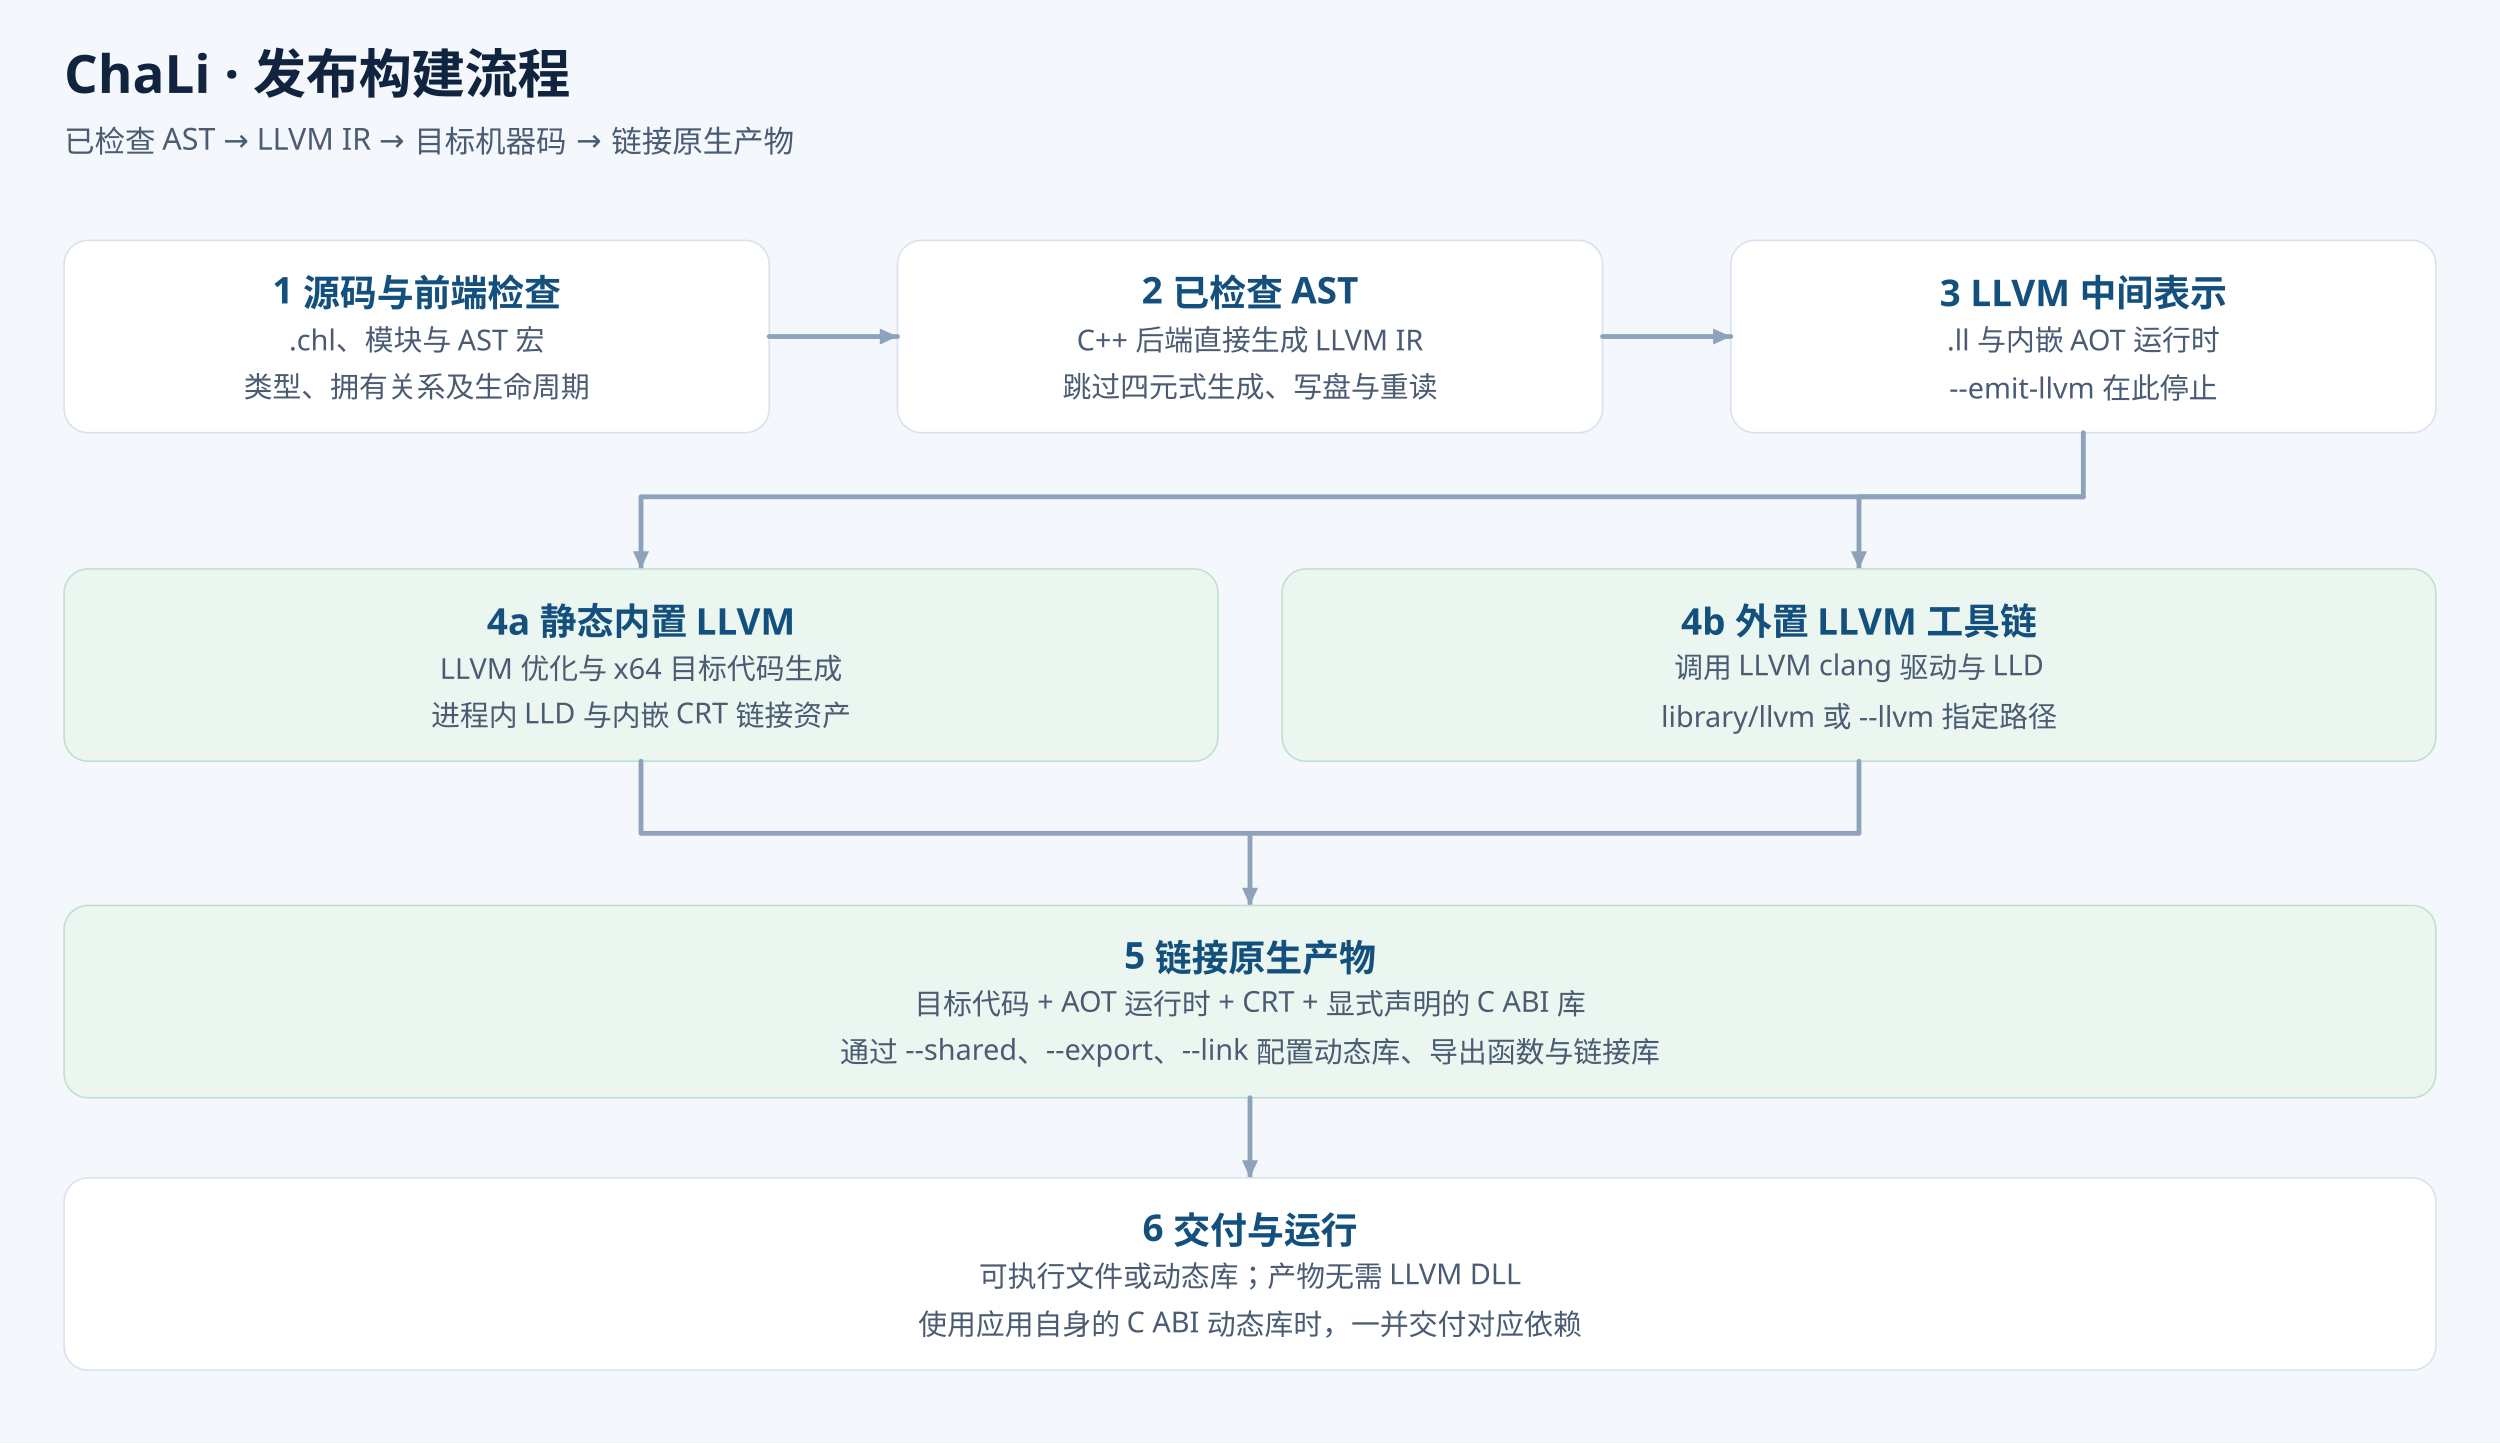
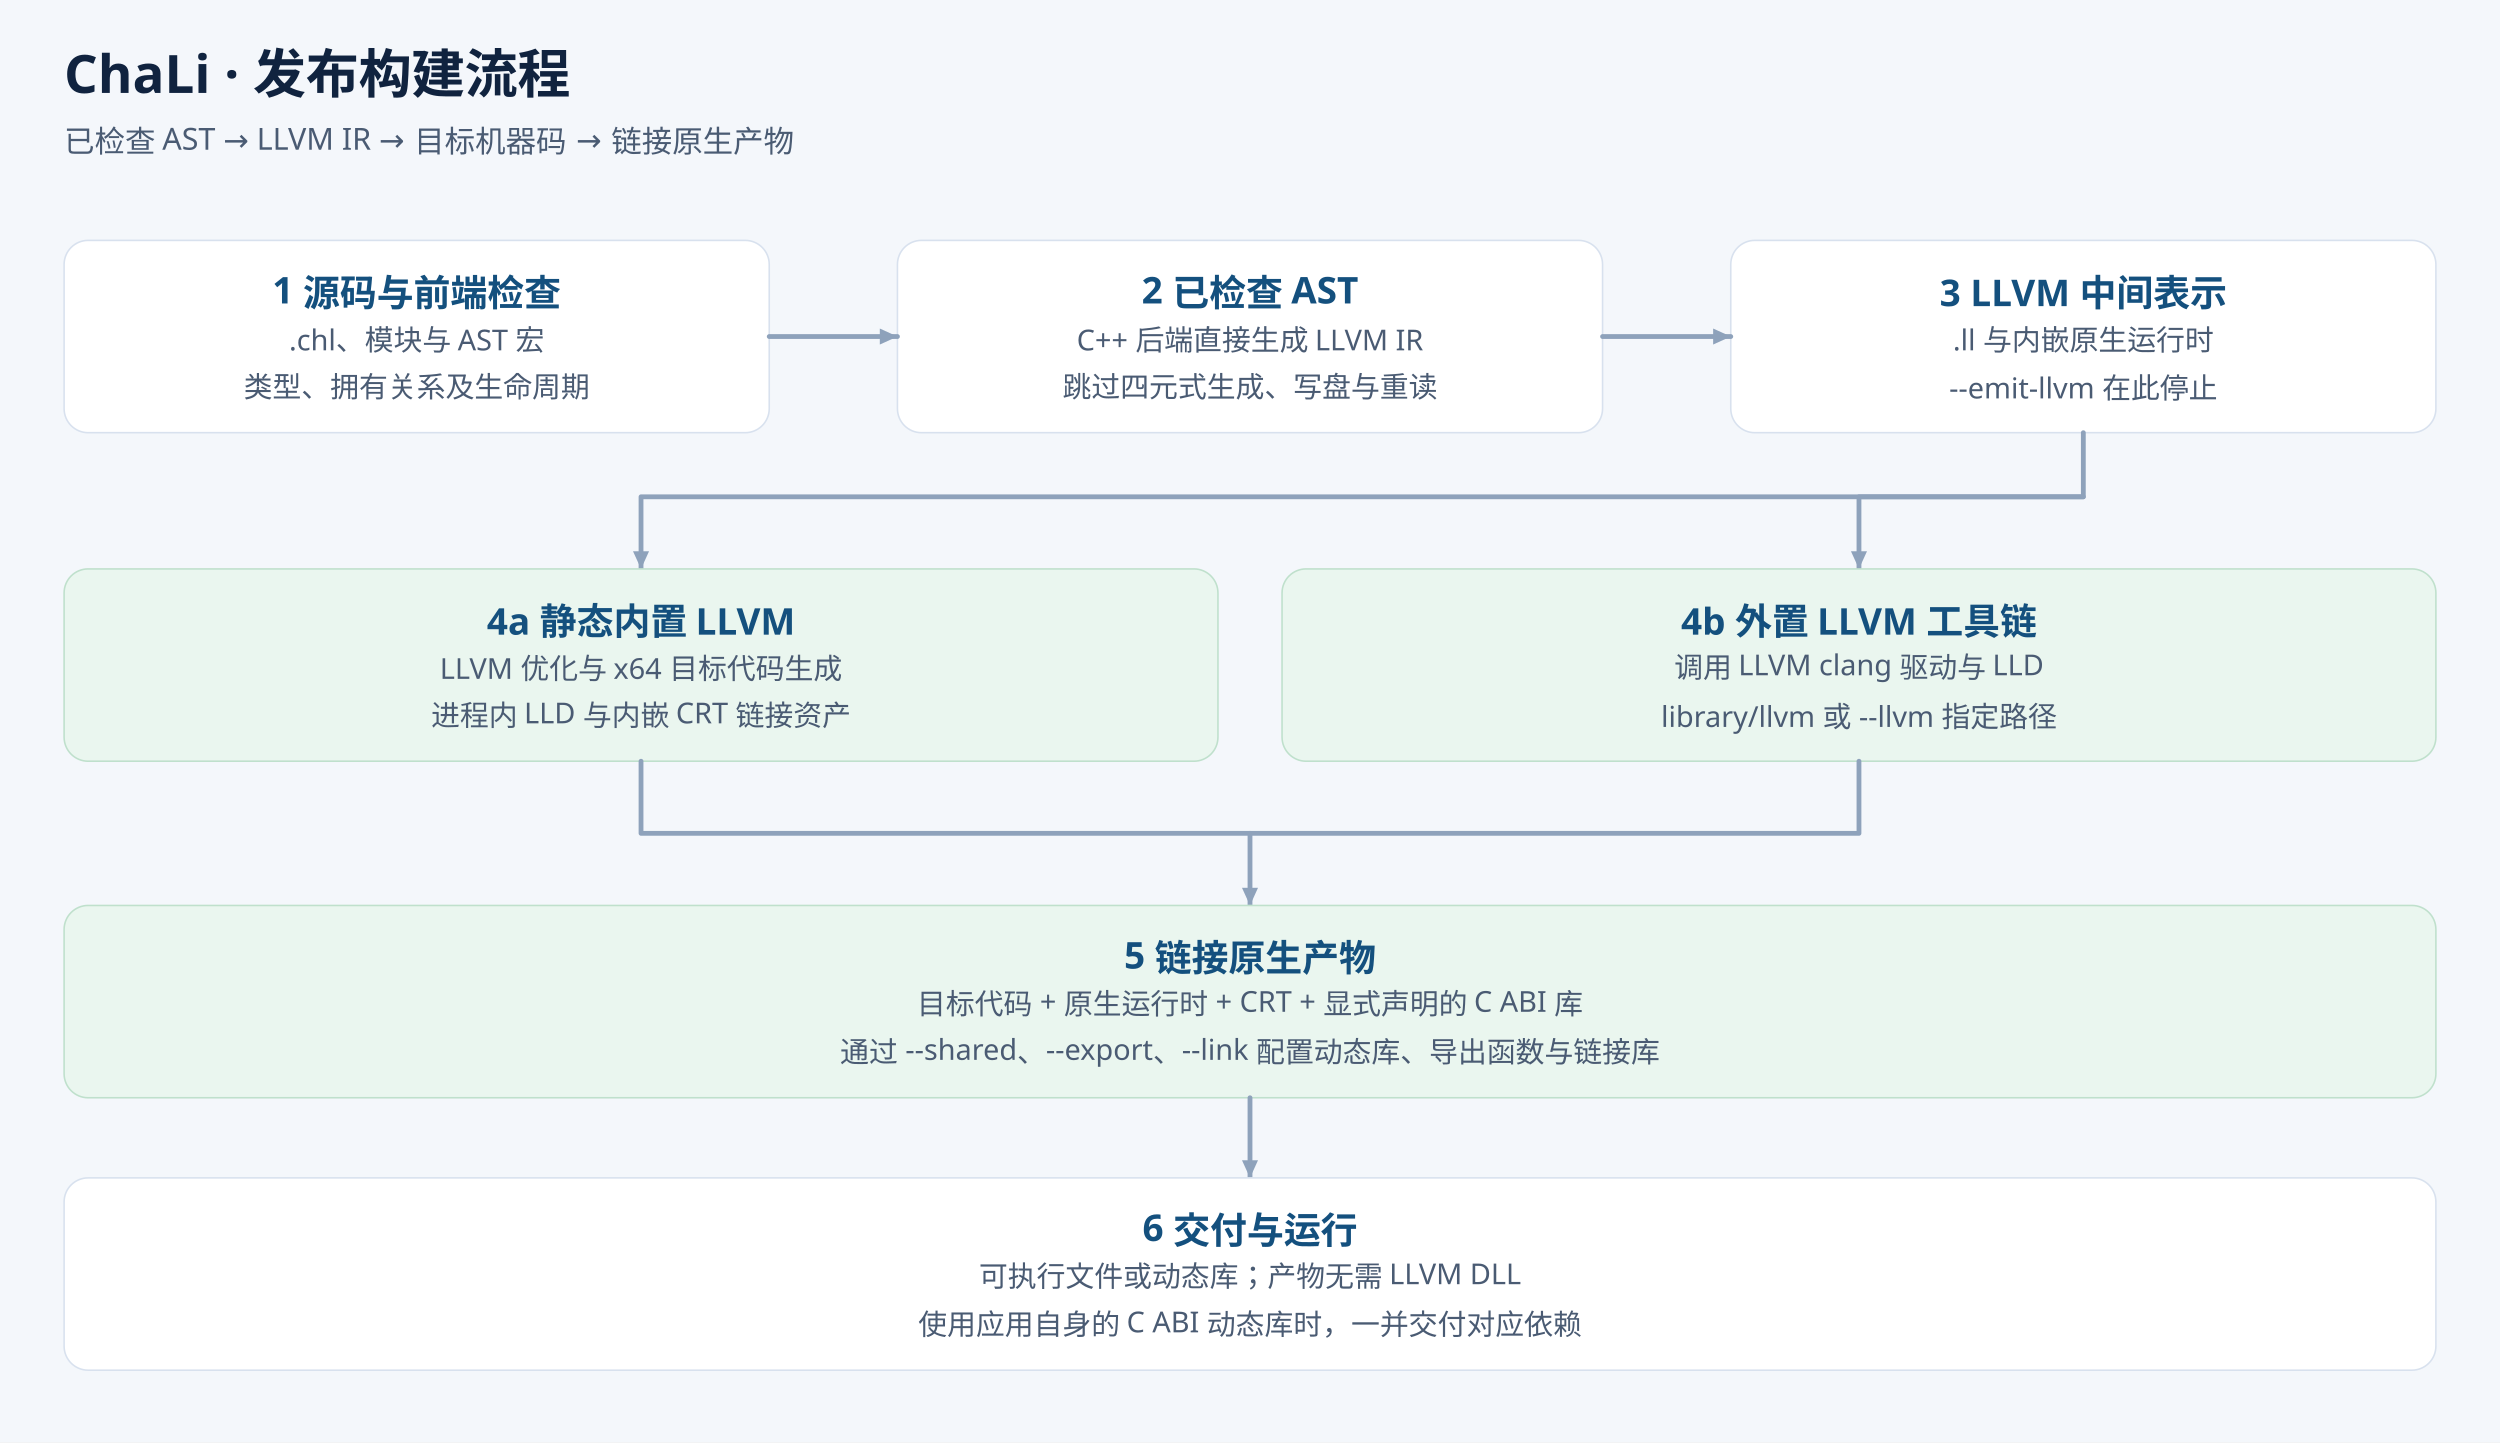
<svg xmlns="http://www.w3.org/2000/svg" width="1560" height="900" viewBox="0 0 1560 900">
  <rect width="1560" height="900" fill="#f4f7fb" />
  <text x="40" y="58" font-family="Microsoft YaHei, Segoe UI, Noto Sans SC, sans-serif" font-size="33" font-weight="700" fill="#10233f">ChaLi · 发布构建流程</text>
  <text x="40" y="95" font-family="Microsoft YaHei, Segoe UI, Noto Sans SC, sans-serif" font-size="19" fill="#4a5b73">已检查 AST → LLVM IR → 目标机器码 → 链接原生产物</text>
  <rect x="40" y="150" width="440" height="120" rx="15" fill="#ffffff" stroke="#d8e1ee" stroke-width="1" />
  <text x="260" y="180" font-family="Microsoft YaHei, Segoe UI, Noto Sans SC, sans-serif" font-size="23" font-weight="700" fill="#14507e" text-anchor="middle" dominant-baseline="central">1  源码与前端检查</text>
  <text x="260" y="210" font-family="Microsoft YaHei, Segoe UI, Noto Sans SC, sans-serif" font-size="18" fill="#4a5b73" text-anchor="middle" dominant-baseline="central">.chl、模块与 AST 宏</text>
  <text x="260" y="240" font-family="Microsoft YaHei, Segoe UI, Noto Sans SC, sans-serif" font-size="18" fill="#4a5b73" text-anchor="middle" dominant-baseline="central">类型、拥有关系及生命周期</text>
  <rect x="560" y="150" width="440" height="120" rx="15" fill="#ffffff" stroke="#d8e1ee" stroke-width="1" />
  <text x="780" y="180" font-family="Microsoft YaHei, Segoe UI, Noto Sans SC, sans-serif" font-size="23" font-weight="700" fill="#14507e" text-anchor="middle" dominant-baseline="central">2  已检查 AST</text>
  <text x="780" y="210" font-family="Microsoft YaHei, Segoe UI, Noto Sans SC, sans-serif" font-size="18" fill="#4a5b73" text-anchor="middle" dominant-baseline="central">C++ 后端直接生成 LLVM IR</text>
  <text x="780" y="240" font-family="Microsoft YaHei, Segoe UI, Noto Sans SC, sans-serif" font-size="18" fill="#4a5b73" text-anchor="middle" dominant-baseline="central">跳过四元式生成、写盘与重读</text>
  <rect x="1080" y="150" width="440" height="120" rx="15" fill="#ffffff" stroke="#d8e1ee" stroke-width="1" />
  <text x="1300" y="180" font-family="Microsoft YaHei, Segoe UI, Noto Sans SC, sans-serif" font-size="23" font-weight="700" fill="#14507e" text-anchor="middle" dominant-baseline="central">3  LLVM 中间表示</text>
-   <text x="1300" y="210" font-family="Microsoft YaHei, Segoe UI, Noto Sans SC, sans-serif" font-size="18" fill="#4a5b73" text-anchor="middle" dominant-baseline="central">.ll 与内嵌 AOT 运行时</text>
+   <text x="1300" y="210" font-family="Microsoft YaHei, Segoe UI, Noto Sans SC, sans-serif" font-size="18" fill="#4a5b73" text-anchor="middle" dominant-baseline="central">.ll 与内嵌原生运行时</text>
  <text x="1300" y="240" font-family="Microsoft YaHei, Segoe UI, Noto Sans SC, sans-serif" font-size="18" fill="#4a5b73" text-anchor="middle" dominant-baseline="central">--emit-llvm 在此停止</text>
  <polyline points="480,210 560,210" fill="none" stroke="#8ea2bb" stroke-width="3" stroke-linecap="round" stroke-linejoin="round" />
  <polygon points="560,210 549,215 549,205" fill="#8ea2bb" />
  <polyline points="1000,210 1080,210" fill="none" stroke="#8ea2bb" stroke-width="3" stroke-linecap="round" stroke-linejoin="round" />
  <polygon points="1080,210 1069,215 1069,205" fill="#8ea2bb" />
  <polyline points="1300,270 1300,310 400,310 400,355" fill="none" stroke="#8ea2bb" stroke-width="3" stroke-linecap="round" stroke-linejoin="round" />
  <polygon points="400,355 395,344 405,344" fill="#8ea2bb" />
  <polyline points="1300,310 1160,310 1160,355" fill="none" stroke="#8ea2bb" stroke-width="3" stroke-linecap="round" stroke-linejoin="round" />
  <polygon points="1160,355 1155,344 1165,344" fill="#8ea2bb" />
  <rect x="40" y="355" width="720" height="120" rx="15" fill="#eaf6ef" stroke="#bfe0cc" stroke-width="1" />
  <text x="400" y="385" font-family="Microsoft YaHei, Segoe UI, Noto Sans SC, sans-serif" font-size="23" font-weight="700" fill="#14507e" text-anchor="middle" dominant-baseline="central">4a  静态内置 LLVM</text>
  <text x="400" y="415" font-family="Microsoft YaHei, Segoe UI, Noto Sans SC, sans-serif" font-size="18" fill="#4a5b73" text-anchor="middle" dominant-baseline="central">LLVM 优化与 x64 目标代码生成</text>
  <text x="400" y="445" font-family="Microsoft YaHei, Segoe UI, Noto Sans SC, sans-serif" font-size="18" fill="#4a5b73" text-anchor="middle" dominant-baseline="central">进程内 LLD 与内嵌 CRT 链接资产</text>
  <rect x="800" y="355" width="720" height="120" rx="15" fill="#eaf6ef" stroke="#bfe0cc" stroke-width="1" />
  <text x="1160" y="385" font-family="Microsoft YaHei, Segoe UI, Noto Sans SC, sans-serif" font-size="23" font-weight="700" fill="#14507e" text-anchor="middle" dominant-baseline="central">4b  外置 LLVM 工具链</text>
  <text x="1160" y="415" font-family="Microsoft YaHei, Segoe UI, Noto Sans SC, sans-serif" font-size="18" fill="#4a5b73" text-anchor="middle" dominant-baseline="central">调用 LLVM clang 驱动与 LLD</text>
  <text x="1160" y="445" font-family="Microsoft YaHei, Segoe UI, Noto Sans SC, sans-serif" font-size="18" fill="#4a5b73" text-anchor="middle" dominant-baseline="central">library/llvm 或 --llvm 指定路径</text>
  <polyline points="400,475 400,520 1160,520 1160,475" fill="none" stroke="#8ea2bb" stroke-width="3" stroke-linecap="round" stroke-linejoin="round" />
  <polyline points="780,520 780,565" fill="none" stroke="#8ea2bb" stroke-width="3" stroke-linecap="round" stroke-linejoin="round" />
  <polygon points="780,565 775,554 785,554" fill="#8ea2bb" />
  <rect x="40" y="565" width="1480" height="120" rx="15" fill="#eaf6ef" stroke="#bfe0cc" stroke-width="1" />
  <text x="780" y="595" font-family="Microsoft YaHei, Segoe UI, Noto Sans SC, sans-serif" font-size="23" font-weight="700" fill="#14507e" text-anchor="middle" dominant-baseline="central">5  链接原生产物</text>
-   <text x="780" y="625" font-family="Microsoft YaHei, Segoe UI, Noto Sans SC, sans-serif" font-size="18" fill="#4a5b73" text-anchor="middle" dominant-baseline="central">目标代码 + AOT 运行时 + CRT + 显式声明的 C ABI 库</text>
+   <text x="780" y="625" font-family="Microsoft YaHei, Segoe UI, Noto Sans SC, sans-serif" font-size="18" fill="#4a5b73" text-anchor="middle" dominant-baseline="central">目标代码 + 原生运行时 + CRT + 显式声明的 C ABI 库</text>
  <text x="780" y="655" font-family="Microsoft YaHei, Segoe UI, Noto Sans SC, sans-serif" font-size="18" fill="#4a5b73" text-anchor="middle" dominant-baseline="central">通过 --shared、--export、--link 配置动态库、导出函数与链接库</text>
  <polyline points="780,685 780,735" fill="none" stroke="#8ea2bb" stroke-width="3" stroke-linecap="round" stroke-linejoin="round" />
  <polygon points="780,735 775,724 785,724" fill="#8ea2bb" />
  <rect x="40" y="735" width="1480" height="120" rx="15" fill="#ffffff" stroke="#d8e1ee" stroke-width="1" />
  <text x="780" y="765" font-family="Microsoft YaHei, Segoe UI, Noto Sans SC, sans-serif" font-size="23" font-weight="700" fill="#14507e" text-anchor="middle" dominant-baseline="central">6  交付与运行</text>
  <text x="780" y="795" font-family="Microsoft YaHei, Segoe UI, Noto Sans SC, sans-serif" font-size="18" fill="#4a5b73" text-anchor="middle" dominant-baseline="central">可执行文件或动态库；产物无需 LLVM DLL</text>
  <text x="780" y="825" font-family="Microsoft YaHei, Segoe UI, Noto Sans SC, sans-serif" font-size="18" fill="#4a5b73" text-anchor="middle" dominant-baseline="central">使用应用自身的 C ABI 动态库时，一并交付对应依赖</text>
</svg>
